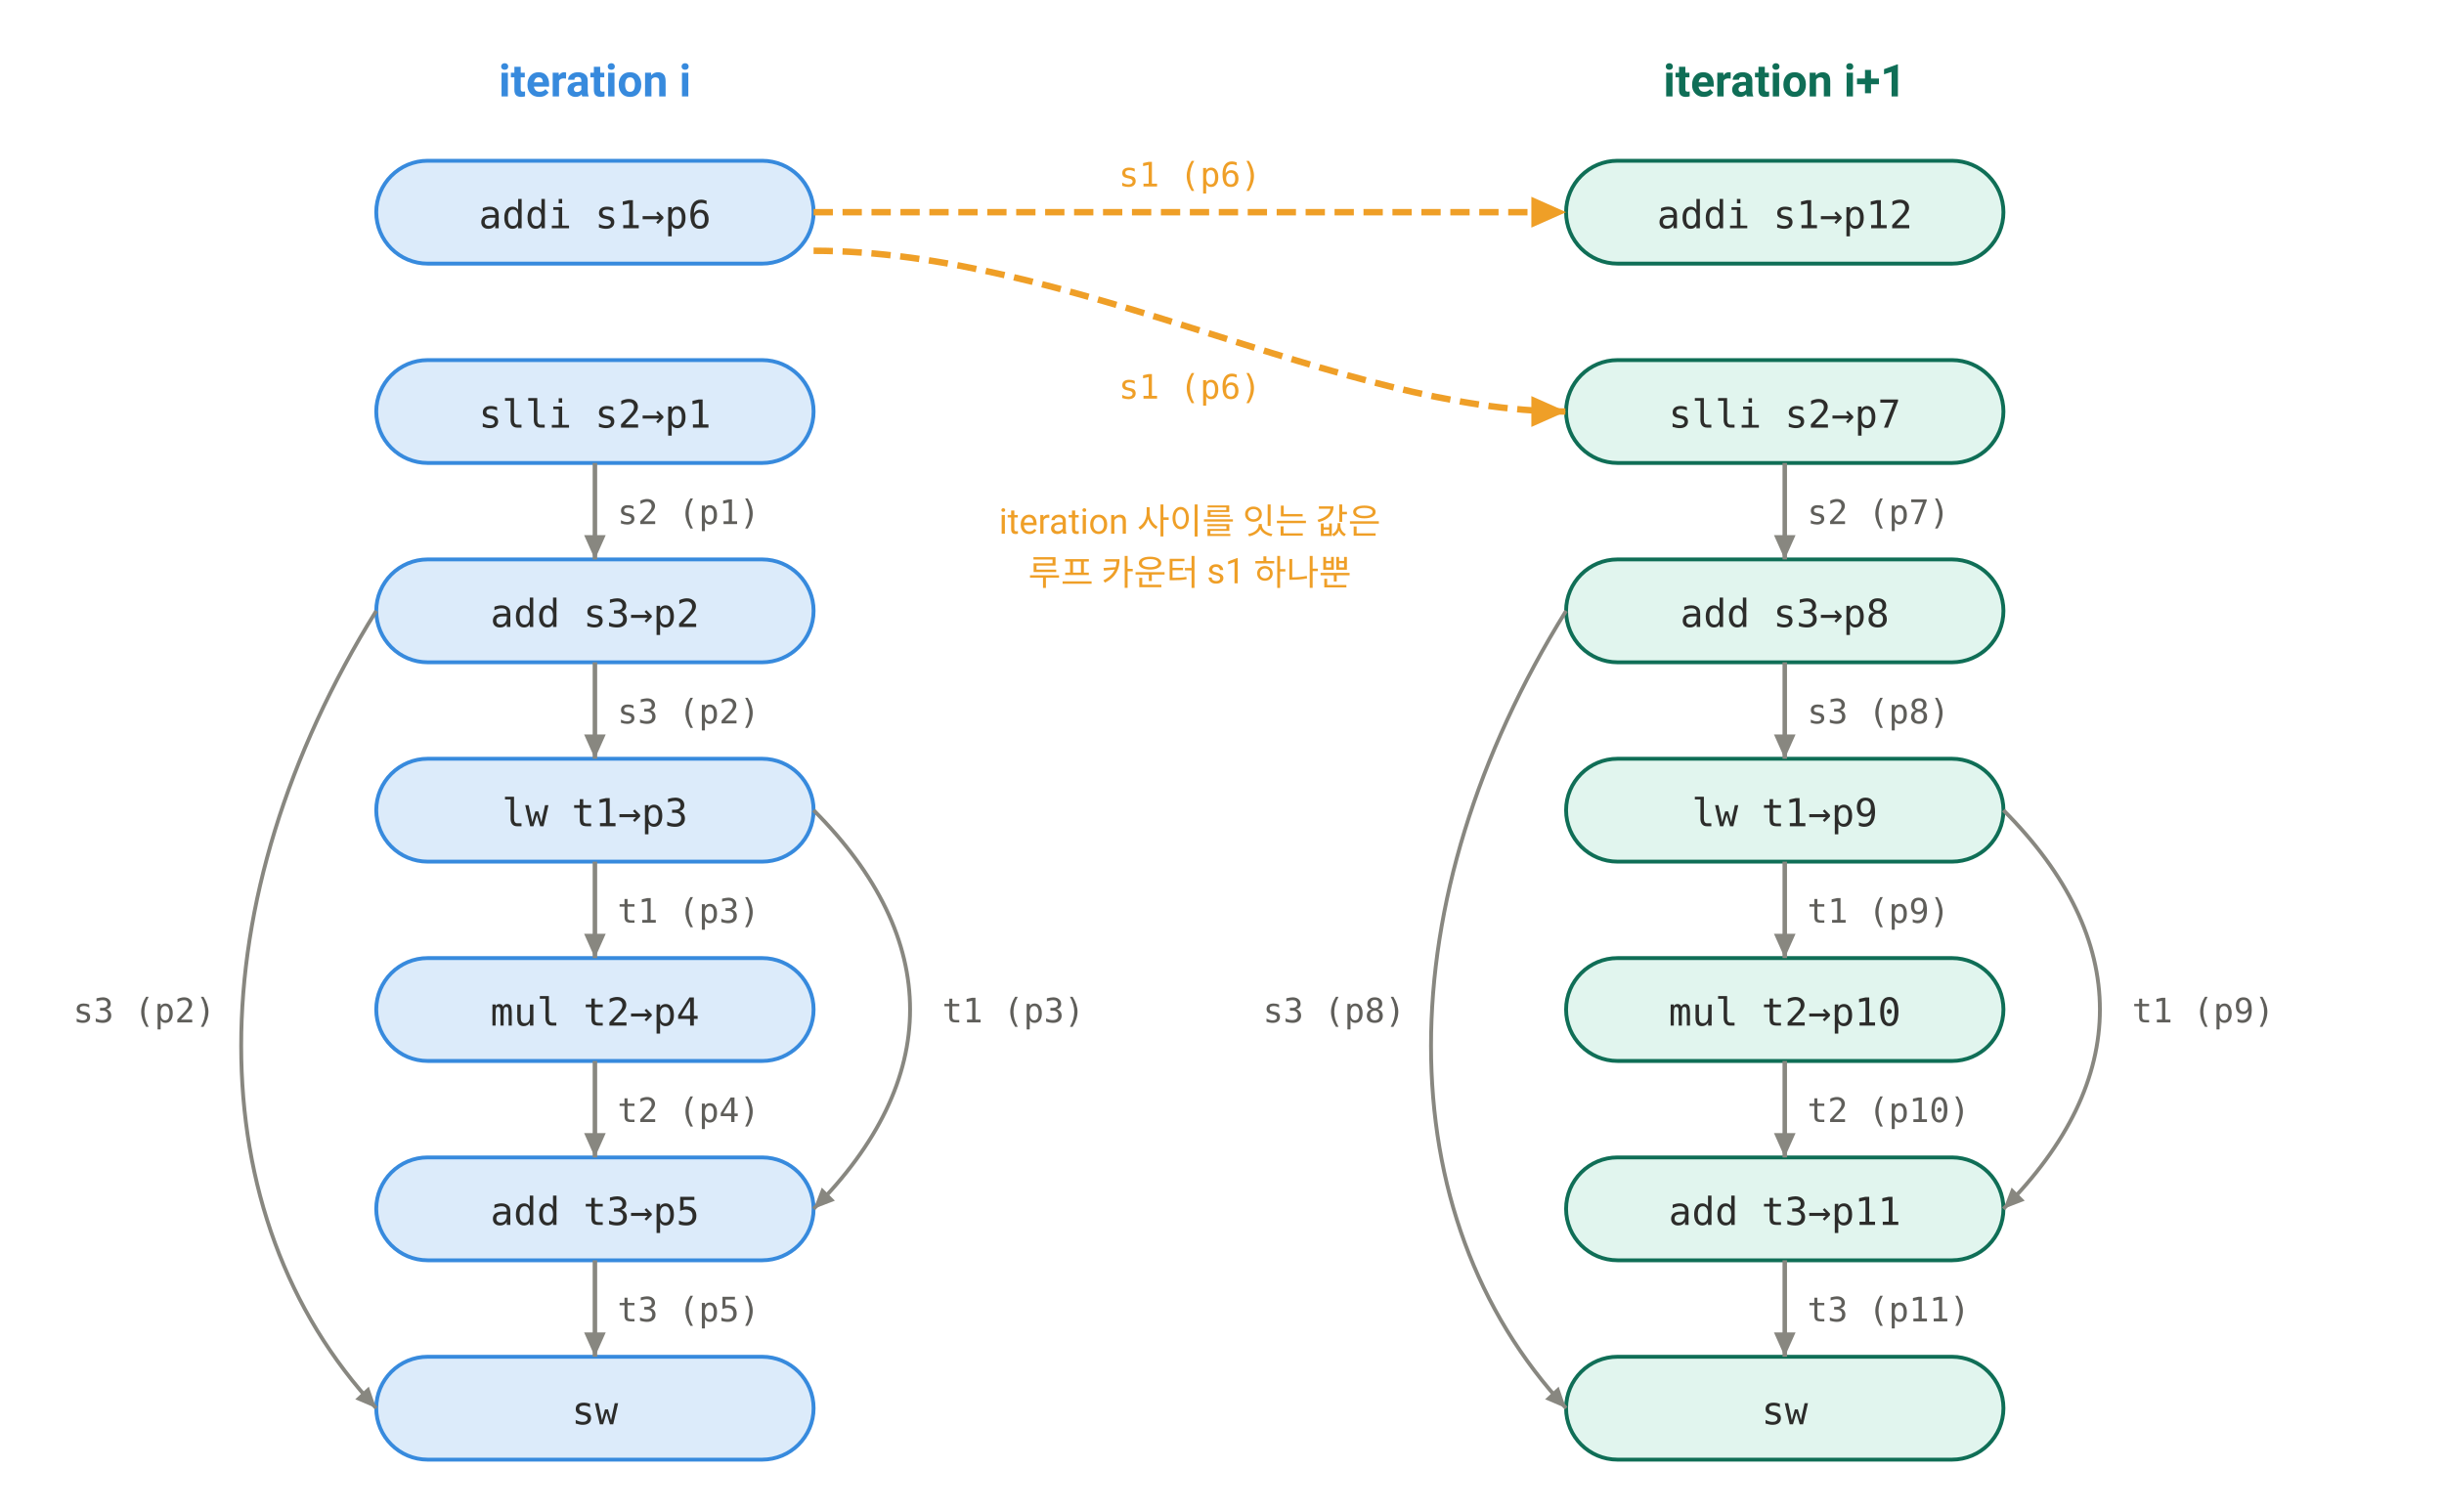
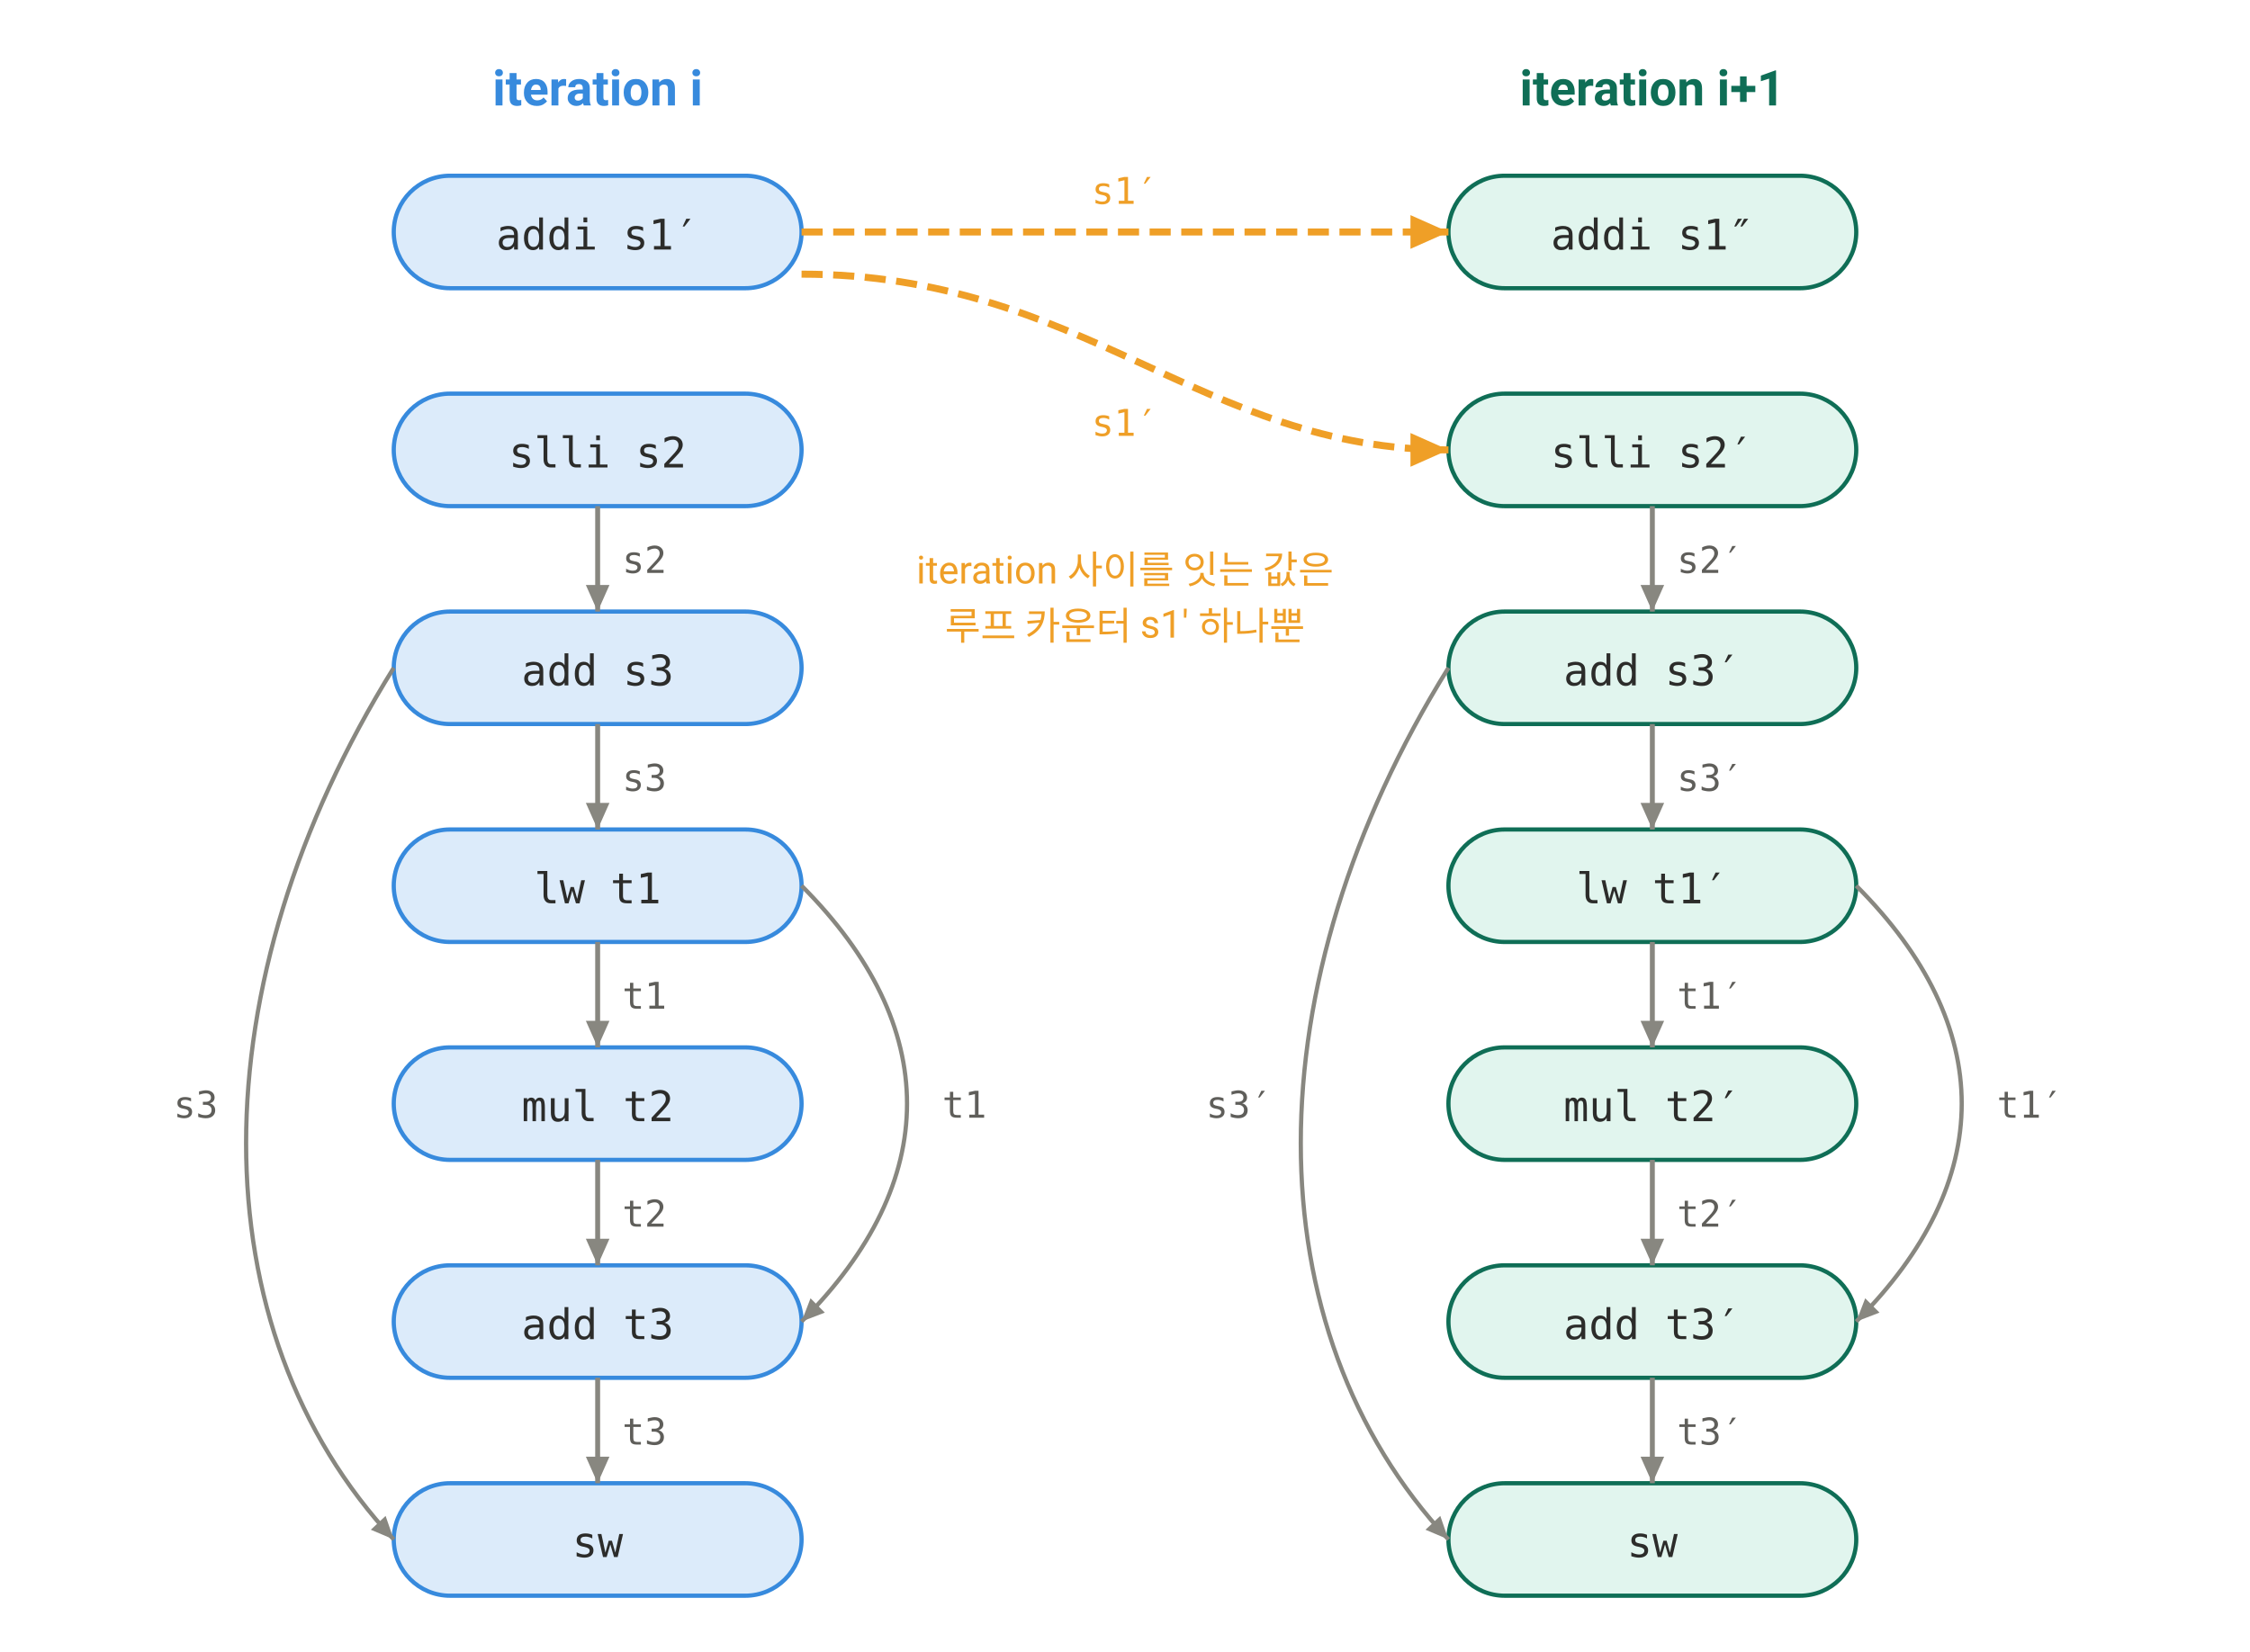
- <svg xmlns="http://www.w3.org/2000/svg" viewBox="0 0 760 470" font-family="-apple-system, 'Segoe UI', Roboto, 'Apple SD Gothic Neo', 'Malgun Gothic', sans-serif" font-size="12">
+ <svg xmlns="http://www.w3.org/2000/svg" viewBox="0 0 640 470" font-family="-apple-system, 'Segoe UI', Roboto, 'Apple SD Gothic Neo', 'Malgun Gothic', sans-serif" font-size="12">
  <defs>
    <marker id="ar" viewBox="0 0 10 10" refX="9" refY="5" markerWidth="6" markerHeight="6" orient="auto">
      <path d="M0,1 L9,5 L0,9 Z" fill="#888780" />
    </marker>
    <marker id="ar2" viewBox="0 0 10 10" refX="9" refY="5" markerWidth="6" markerHeight="6" orient="auto">
      <path d="M0,1 L9,5 L0,9 Z" fill="#EF9F27" />
    </marker>
+     <marker id="m-red" viewBox="0 0 10 10" refX="8" refY="5" markerWidth="6" markerHeight="6" orient="auto">
+       <path d="M0,1 L9,5 L0,9 Z" fill="#C0392B" />
+     </marker>
+     <marker id="m-ok" viewBox="0 0 10 10" refX="8" refY="5" markerWidth="6" markerHeight="6" orient="auto">
+       <path d="M0,1 L9,5 L0,9 Z" fill="#0F6E56" />
+     </marker>
  </defs>
-   <text x="185" y="30" text-anchor="middle" font-size="14" font-weight="600" fill="#378ADD">iteration i</text>
-   <rect x="117" y="50" width="136" height="32" rx="16" fill="#DCEBFA" stroke="#378ADD" stroke-width="1.2" />
-   <text x="185" y="71" text-anchor="middle" font-family="ui-monospace, Menlo, Consolas, monospace" fill="#2C2C2A">addi s1→p6</text>
-   <rect x="117" y="112" width="136" height="32" rx="16" fill="#DCEBFA" stroke="#378ADD" stroke-width="1.2" />
-   <text x="185" y="133" text-anchor="middle" font-family="ui-monospace, Menlo, Consolas, monospace" fill="#2C2C2A">slli s2→p1</text>
-   <rect x="117" y="174" width="136" height="32" rx="16" fill="#DCEBFA" stroke="#378ADD" stroke-width="1.2" />
-   <text x="185" y="195" text-anchor="middle" font-family="ui-monospace, Menlo, Consolas, monospace" fill="#2C2C2A">add s3→p2</text>
-   <rect x="117" y="236" width="136" height="32" rx="16" fill="#DCEBFA" stroke="#378ADD" stroke-width="1.2" />
-   <text x="185" y="257" text-anchor="middle" font-family="ui-monospace, Menlo, Consolas, monospace" fill="#2C2C2A">lw t1→p3</text>
-   <rect x="117" y="298" width="136" height="32" rx="16" fill="#DCEBFA" stroke="#378ADD" stroke-width="1.2" />
-   <text x="185" y="319" text-anchor="middle" font-family="ui-monospace, Menlo, Consolas, monospace" fill="#2C2C2A">mul t2→p4</text>
-   <rect x="117" y="360" width="136" height="32" rx="16" fill="#DCEBFA" stroke="#378ADD" stroke-width="1.2" />
-   <text x="185" y="381" text-anchor="middle" font-family="ui-monospace, Menlo, Consolas, monospace" fill="#2C2C2A">add t3→p5</text>
-   <rect x="117" y="422" width="136" height="32" rx="16" fill="#DCEBFA" stroke="#378ADD" stroke-width="1.2" />
-   <text x="185" y="443" text-anchor="middle" font-family="ui-monospace, Menlo, Consolas, monospace" fill="#2C2C2A">sw</text>
-   <line x1="185" y1="144" x2="185" y2="174" stroke="#888780" stroke-width="1.4" marker-end="url(#ar)" />
-   <text x="192" y="163" fill="#5F5E5A" font-size="10.5" font-family="ui-monospace, Menlo, Consolas, monospace">s2 (p1)</text>
-   <line x1="185" y1="206" x2="185" y2="236" stroke="#888780" stroke-width="1.4" marker-end="url(#ar)" />
-   <text x="192" y="225" fill="#5F5E5A" font-size="10.5" font-family="ui-monospace, Menlo, Consolas, monospace">s3 (p2)</text>
-   <line x1="185" y1="268" x2="185" y2="298" stroke="#888780" stroke-width="1.4" marker-end="url(#ar)" />
-   <text x="192" y="287" fill="#5F5E5A" font-size="10.5" font-family="ui-monospace, Menlo, Consolas, monospace">t1 (p3)</text>
-   <line x1="185" y1="330" x2="185" y2="360" stroke="#888780" stroke-width="1.4" marker-end="url(#ar)" />
-   <text x="192" y="349" fill="#5F5E5A" font-size="10.5" font-family="ui-monospace, Menlo, Consolas, monospace">t2 (p4)</text>
-   <line x1="185" y1="392" x2="185" y2="422" stroke="#888780" stroke-width="1.4" marker-end="url(#ar)" />
-   <text x="192" y="411" fill="#5F5E5A" font-size="10.5" font-family="ui-monospace, Menlo, Consolas, monospace">t3 (p5)</text>
-   <path d="M 117 190 C 61 280, 61 378, 117 438" fill="none" stroke="#888780" stroke-width="1.2" marker-end="url(#ar)" />
-   <text x="67" y="318" fill="#5F5E5A" font-size="10.5" font-family="ui-monospace, Menlo, Consolas, monospace" text-anchor="end">s3 (p2)</text>
-   <path d="M 253 252 C 293 292, 293 336, 253 376" fill="none" stroke="#888780" stroke-width="1.2" marker-end="url(#ar)" />
-   <text x="293" y="318" fill="#5F5E5A" font-size="10.5" font-family="ui-monospace, Menlo, Consolas, monospace" text-anchor="start">t1 (p3)</text>
-   <text x="555" y="30" text-anchor="middle" font-size="14" font-weight="600" fill="#0F6E56">iteration i+1</text>
-   <rect x="487" y="50" width="136" height="32" rx="16" fill="#E1F5EE" stroke="#0F6E56" stroke-width="1.2" />
-   <text x="555" y="71" text-anchor="middle" font-family="ui-monospace, Menlo, Consolas, monospace" fill="#2C2C2A">addi s1→p12</text>
-   <rect x="487" y="112" width="136" height="32" rx="16" fill="#E1F5EE" stroke="#0F6E56" stroke-width="1.2" />
-   <text x="555" y="133" text-anchor="middle" font-family="ui-monospace, Menlo, Consolas, monospace" fill="#2C2C2A">slli s2→p7</text>
-   <rect x="487" y="174" width="136" height="32" rx="16" fill="#E1F5EE" stroke="#0F6E56" stroke-width="1.2" />
-   <text x="555" y="195" text-anchor="middle" font-family="ui-monospace, Menlo, Consolas, monospace" fill="#2C2C2A">add s3→p8</text>
-   <rect x="487" y="236" width="136" height="32" rx="16" fill="#E1F5EE" stroke="#0F6E56" stroke-width="1.2" />
-   <text x="555" y="257" text-anchor="middle" font-family="ui-monospace, Menlo, Consolas, monospace" fill="#2C2C2A">lw t1→p9</text>
-   <rect x="487" y="298" width="136" height="32" rx="16" fill="#E1F5EE" stroke="#0F6E56" stroke-width="1.2" />
-   <text x="555" y="319" text-anchor="middle" font-family="ui-monospace, Menlo, Consolas, monospace" fill="#2C2C2A">mul t2→p10</text>
-   <rect x="487" y="360" width="136" height="32" rx="16" fill="#E1F5EE" stroke="#0F6E56" stroke-width="1.2" />
-   <text x="555" y="381" text-anchor="middle" font-family="ui-monospace, Menlo, Consolas, monospace" fill="#2C2C2A">add t3→p11</text>
-   <rect x="487" y="422" width="136" height="32" rx="16" fill="#E1F5EE" stroke="#0F6E56" stroke-width="1.2" />
-   <text x="555" y="443" text-anchor="middle" font-family="ui-monospace, Menlo, Consolas, monospace" fill="#2C2C2A">sw</text>
-   <line x1="555" y1="144" x2="555" y2="174" stroke="#888780" stroke-width="1.4" marker-end="url(#ar)" />
-   <text x="562" y="163" fill="#5F5E5A" font-size="10.5" font-family="ui-monospace, Menlo, Consolas, monospace">s2 (p7)</text>
-   <line x1="555" y1="206" x2="555" y2="236" stroke="#888780" stroke-width="1.4" marker-end="url(#ar)" />
-   <text x="562" y="225" fill="#5F5E5A" font-size="10.5" font-family="ui-monospace, Menlo, Consolas, monospace">s3 (p8)</text>
-   <line x1="555" y1="268" x2="555" y2="298" stroke="#888780" stroke-width="1.4" marker-end="url(#ar)" />
-   <text x="562" y="287" fill="#5F5E5A" font-size="10.5" font-family="ui-monospace, Menlo, Consolas, monospace">t1 (p9)</text>
-   <line x1="555" y1="330" x2="555" y2="360" stroke="#888780" stroke-width="1.4" marker-end="url(#ar)" />
-   <text x="562" y="349" fill="#5F5E5A" font-size="10.5" font-family="ui-monospace, Menlo, Consolas, monospace">t2 (p10)</text>
-   <line x1="555" y1="392" x2="555" y2="422" stroke="#888780" stroke-width="1.4" marker-end="url(#ar)" />
-   <text x="562" y="411" fill="#5F5E5A" font-size="10.5" font-family="ui-monospace, Menlo, Consolas, monospace">t3 (p11)</text>
-   <path d="M 487 190 C 431 280, 431 378, 487 438" fill="none" stroke="#888780" stroke-width="1.2" marker-end="url(#ar)" />
-   <text x="437" y="318" fill="#5F5E5A" font-size="10.5" font-family="ui-monospace, Menlo, Consolas, monospace" text-anchor="end">s3 (p8)</text>
-   <path d="M 623 252 C 663 292, 663 336, 623 376" fill="none" stroke="#888780" stroke-width="1.2" marker-end="url(#ar)" />
-   <text x="663" y="318" fill="#5F5E5A" font-size="10.5" font-family="ui-monospace, Menlo, Consolas, monospace" text-anchor="start">t1 (p9)</text>
-   <path d="M 253 66 L 487 66" fill="none" stroke="#EF9F27" stroke-width="2" stroke-dasharray="6 3" marker-end="url(#ar2)" />
-   <text x="370" y="58" text-anchor="middle" fill="#EF9F27" font-size="10.5" font-family="ui-monospace, Menlo, Consolas, monospace">s1 (p6)</text>
-   <path d="M 253 78 C 333 78, 417 128, 487 128" fill="none" stroke="#EF9F27" stroke-width="2" stroke-dasharray="6 3" marker-end="url(#ar2)" />
-   <text x="370" y="124" text-anchor="middle" fill="#EF9F27" font-size="10.5" font-family="ui-monospace, Menlo, Consolas, monospace">s1 (p6)</text>
-   <text x="370" y="166" text-anchor="middle" fill="#EF9F27" font-size="11">iteration 사이를 잇는 값은</text>
-   <text x="370" y="182" text-anchor="middle" fill="#EF9F27" font-size="11">루프 카운터 s1 하나뿐</text>
+   <text x="170" y="30" text-anchor="middle" font-size="14" font-weight="600" fill="#378ADD">iteration i</text>
+   <rect x="112" y="50" width="116" height="32" rx="16" fill="#DCEBFA" stroke="#378ADD" stroke-width="1.2" />
+   <text x="170" y="71" text-anchor="middle" font-family="ui-monospace, Menlo, Consolas, monospace" fill="#2C2C2A">addi s1′</text>
+   <rect x="112" y="112" width="116" height="32" rx="16" fill="#DCEBFA" stroke="#378ADD" stroke-width="1.2" />
+   <text x="170" y="133" text-anchor="middle" font-family="ui-monospace, Menlo, Consolas, monospace" fill="#2C2C2A">slli s2</text>
+   <rect x="112" y="174" width="116" height="32" rx="16" fill="#DCEBFA" stroke="#378ADD" stroke-width="1.2" />
+   <text x="170" y="195" text-anchor="middle" font-family="ui-monospace, Menlo, Consolas, monospace" fill="#2C2C2A">add s3</text>
+   <rect x="112" y="236" width="116" height="32" rx="16" fill="#DCEBFA" stroke="#378ADD" stroke-width="1.2" />
+   <text x="170" y="257" text-anchor="middle" font-family="ui-monospace, Menlo, Consolas, monospace" fill="#2C2C2A">lw t1</text>
+   <rect x="112" y="298" width="116" height="32" rx="16" fill="#DCEBFA" stroke="#378ADD" stroke-width="1.2" />
+   <text x="170" y="319" text-anchor="middle" font-family="ui-monospace, Menlo, Consolas, monospace" fill="#2C2C2A">mul t2</text>
+   <rect x="112" y="360" width="116" height="32" rx="16" fill="#DCEBFA" stroke="#378ADD" stroke-width="1.2" />
+   <text x="170" y="381" text-anchor="middle" font-family="ui-monospace, Menlo, Consolas, monospace" fill="#2C2C2A">add t3</text>
+   <rect x="112" y="422" width="116" height="32" rx="16" fill="#DCEBFA" stroke="#378ADD" stroke-width="1.2" />
+   <text x="170" y="443" text-anchor="middle" font-family="ui-monospace, Menlo, Consolas, monospace" fill="#2C2C2A">sw</text>
+   <line x1="170" y1="144" x2="170" y2="174" stroke="#888780" stroke-width="1.4" marker-end="url(#ar)" />
+   <text x="177" y="163" fill="#5F5E5A" font-size="10.5" font-family="ui-monospace, Menlo, Consolas, monospace">s2</text>
+   <line x1="170" y1="206" x2="170" y2="236" stroke="#888780" stroke-width="1.4" marker-end="url(#ar)" />
+   <text x="177" y="225" fill="#5F5E5A" font-size="10.5" font-family="ui-monospace, Menlo, Consolas, monospace">s3</text>
+   <line x1="170" y1="268" x2="170" y2="298" stroke="#888780" stroke-width="1.4" marker-end="url(#ar)" />
+   <text x="177" y="287" fill="#5F5E5A" font-size="10.5" font-family="ui-monospace, Menlo, Consolas, monospace">t1</text>
+   <line x1="170" y1="330" x2="170" y2="360" stroke="#888780" stroke-width="1.4" marker-end="url(#ar)" />
+   <text x="177" y="349" fill="#5F5E5A" font-size="10.5" font-family="ui-monospace, Menlo, Consolas, monospace">t2</text>
+   <line x1="170" y1="392" x2="170" y2="422" stroke="#888780" stroke-width="1.4" marker-end="url(#ar)" />
+   <text x="177" y="411" fill="#5F5E5A" font-size="10.5" font-family="ui-monospace, Menlo, Consolas, monospace">t3</text>
+   <path d="M 112 190 C 56 280, 56 378, 112 438" fill="none" stroke="#888780" stroke-width="1.2" marker-end="url(#ar)" />
+   <text x="62" y="318" fill="#5F5E5A" font-size="10.5" font-family="ui-monospace, Menlo, Consolas, monospace" text-anchor="end">s3</text>
+   <path d="M 228 252 C 268 292, 268 336, 228 376" fill="none" stroke="#888780" stroke-width="1.2" marker-end="url(#ar)" />
+   <text x="268" y="318" fill="#5F5E5A" font-size="10.5" font-family="ui-monospace, Menlo, Consolas, monospace" text-anchor="start">t1</text>
+   <text x="470" y="30" text-anchor="middle" font-size="14" font-weight="600" fill="#0F6E56">iteration i+1</text>
+   <rect x="412" y="50" width="116" height="32" rx="16" fill="#E1F5EE" stroke="#0F6E56" stroke-width="1.2" />
+   <text x="470" y="71" text-anchor="middle" font-family="ui-monospace, Menlo, Consolas, monospace" fill="#2C2C2A">addi s1″</text>
+   <rect x="412" y="112" width="116" height="32" rx="16" fill="#E1F5EE" stroke="#0F6E56" stroke-width="1.2" />
+   <text x="470" y="133" text-anchor="middle" font-family="ui-monospace, Menlo, Consolas, monospace" fill="#2C2C2A">slli s2′</text>
+   <rect x="412" y="174" width="116" height="32" rx="16" fill="#E1F5EE" stroke="#0F6E56" stroke-width="1.2" />
+   <text x="470" y="195" text-anchor="middle" font-family="ui-monospace, Menlo, Consolas, monospace" fill="#2C2C2A">add s3′</text>
+   <rect x="412" y="236" width="116" height="32" rx="16" fill="#E1F5EE" stroke="#0F6E56" stroke-width="1.2" />
+   <text x="470" y="257" text-anchor="middle" font-family="ui-monospace, Menlo, Consolas, monospace" fill="#2C2C2A">lw t1′</text>
+   <rect x="412" y="298" width="116" height="32" rx="16" fill="#E1F5EE" stroke="#0F6E56" stroke-width="1.2" />
+   <text x="470" y="319" text-anchor="middle" font-family="ui-monospace, Menlo, Consolas, monospace" fill="#2C2C2A">mul t2′</text>
+   <rect x="412" y="360" width="116" height="32" rx="16" fill="#E1F5EE" stroke="#0F6E56" stroke-width="1.2" />
+   <text x="470" y="381" text-anchor="middle" font-family="ui-monospace, Menlo, Consolas, monospace" fill="#2C2C2A">add t3′</text>
+   <rect x="412" y="422" width="116" height="32" rx="16" fill="#E1F5EE" stroke="#0F6E56" stroke-width="1.2" />
+   <text x="470" y="443" text-anchor="middle" font-family="ui-monospace, Menlo, Consolas, monospace" fill="#2C2C2A">sw</text>
+   <line x1="470" y1="144" x2="470" y2="174" stroke="#888780" stroke-width="1.4" marker-end="url(#ar)" />
+   <text x="477" y="163" fill="#5F5E5A" font-size="10.5" font-family="ui-monospace, Menlo, Consolas, monospace">s2′</text>
+   <line x1="470" y1="206" x2="470" y2="236" stroke="#888780" stroke-width="1.4" marker-end="url(#ar)" />
+   <text x="477" y="225" fill="#5F5E5A" font-size="10.5" font-family="ui-monospace, Menlo, Consolas, monospace">s3′</text>
+   <line x1="470" y1="268" x2="470" y2="298" stroke="#888780" stroke-width="1.4" marker-end="url(#ar)" />
+   <text x="477" y="287" fill="#5F5E5A" font-size="10.5" font-family="ui-monospace, Menlo, Consolas, monospace">t1′</text>
+   <line x1="470" y1="330" x2="470" y2="360" stroke="#888780" stroke-width="1.4" marker-end="url(#ar)" />
+   <text x="477" y="349" fill="#5F5E5A" font-size="10.5" font-family="ui-monospace, Menlo, Consolas, monospace">t2′</text>
+   <line x1="470" y1="392" x2="470" y2="422" stroke="#888780" stroke-width="1.4" marker-end="url(#ar)" />
+   <text x="477" y="411" fill="#5F5E5A" font-size="10.5" font-family="ui-monospace, Menlo, Consolas, monospace">t3′</text>
+   <path d="M 412 190 C 356 280, 356 378, 412 438" fill="none" stroke="#888780" stroke-width="1.2" marker-end="url(#ar)" />
+   <text x="362" y="318" fill="#5F5E5A" font-size="10.5" font-family="ui-monospace, Menlo, Consolas, monospace" text-anchor="end">s3′</text>
+   <path d="M 528 252 C 568 292, 568 336, 528 376" fill="none" stroke="#888780" stroke-width="1.2" marker-end="url(#ar)" />
+   <text x="568" y="318" fill="#5F5E5A" font-size="10.5" font-family="ui-monospace, Menlo, Consolas, monospace" text-anchor="start">t1′</text>
+   <path d="M 228 66 L 412 66" fill="none" stroke="#EF9F27" stroke-width="2" stroke-dasharray="6 3" marker-end="url(#ar2)" />
+   <text x="320" y="58" text-anchor="middle" fill="#EF9F27" font-size="10.5" font-family="ui-monospace, Menlo, Consolas, monospace">s1′</text>
+   <path d="M 228 78 C 308 78, 342 128, 412 128" fill="none" stroke="#EF9F27" stroke-width="2" stroke-dasharray="6 3" marker-end="url(#ar2)" />
+   <text x="320" y="124" text-anchor="middle" fill="#EF9F27" font-size="10.5" font-family="ui-monospace, Menlo, Consolas, monospace">s1′</text>
+   <text x="320" y="166" text-anchor="middle" fill="#EF9F27" font-size="11">iteration 사이를 잇는 값은</text>
+   <text x="320" y="182" text-anchor="middle" fill="#EF9F27" font-size="11">루프 카운터 s1′ 하나뿐</text>
</svg>
